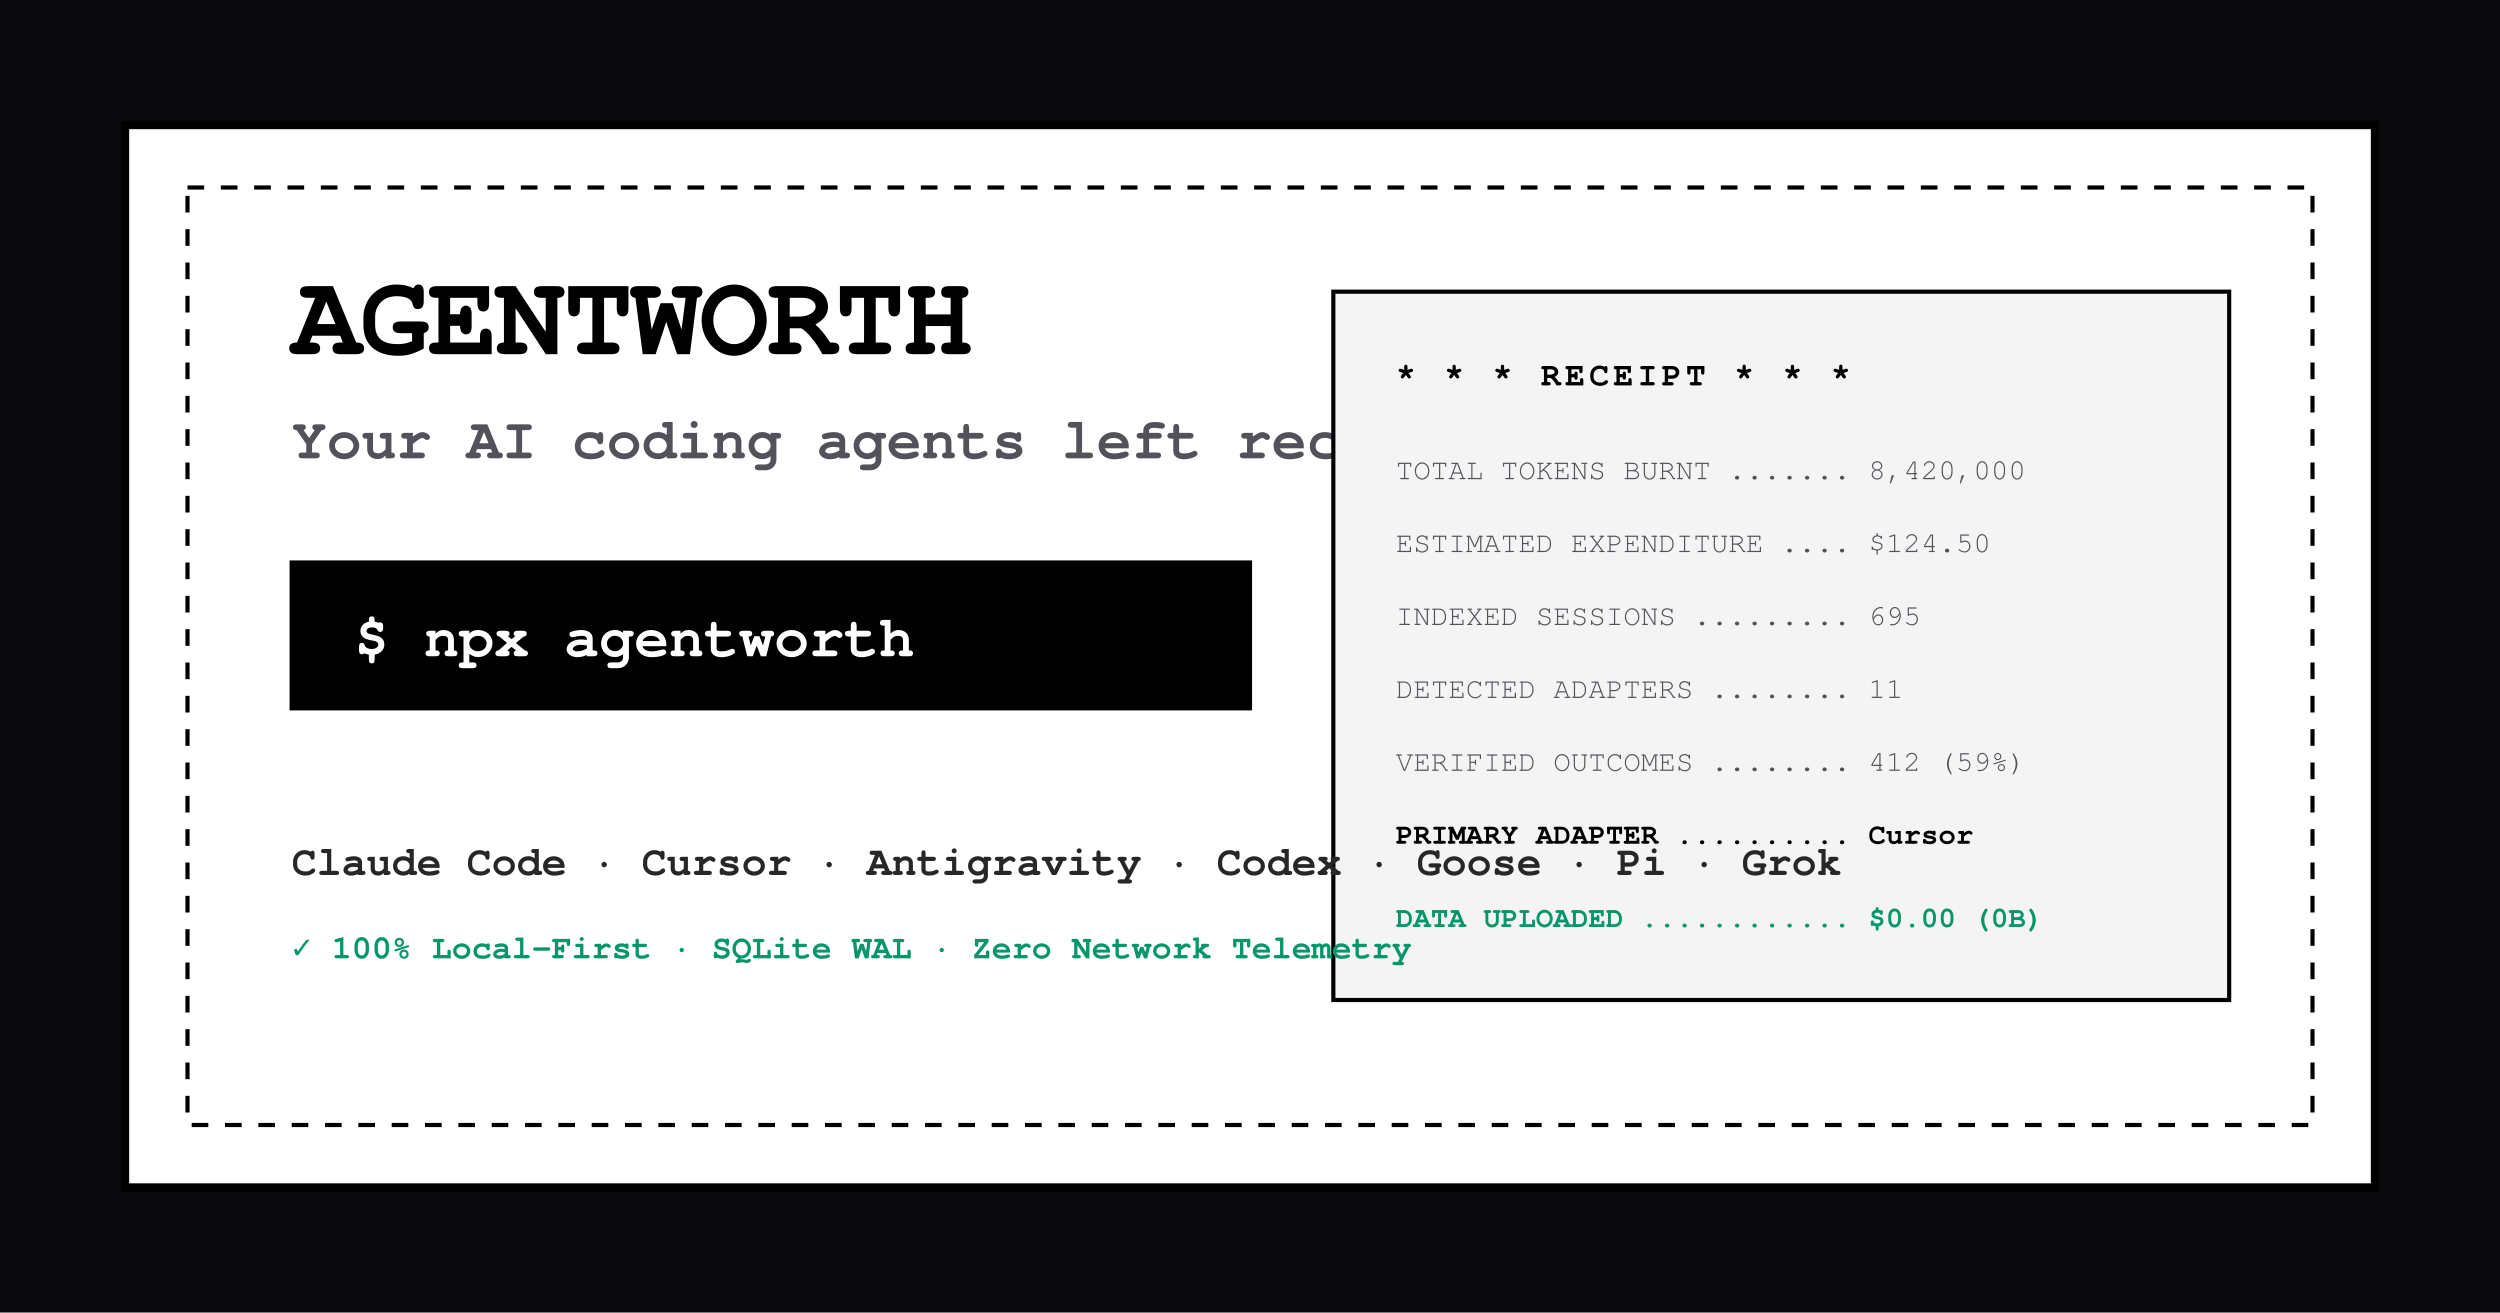
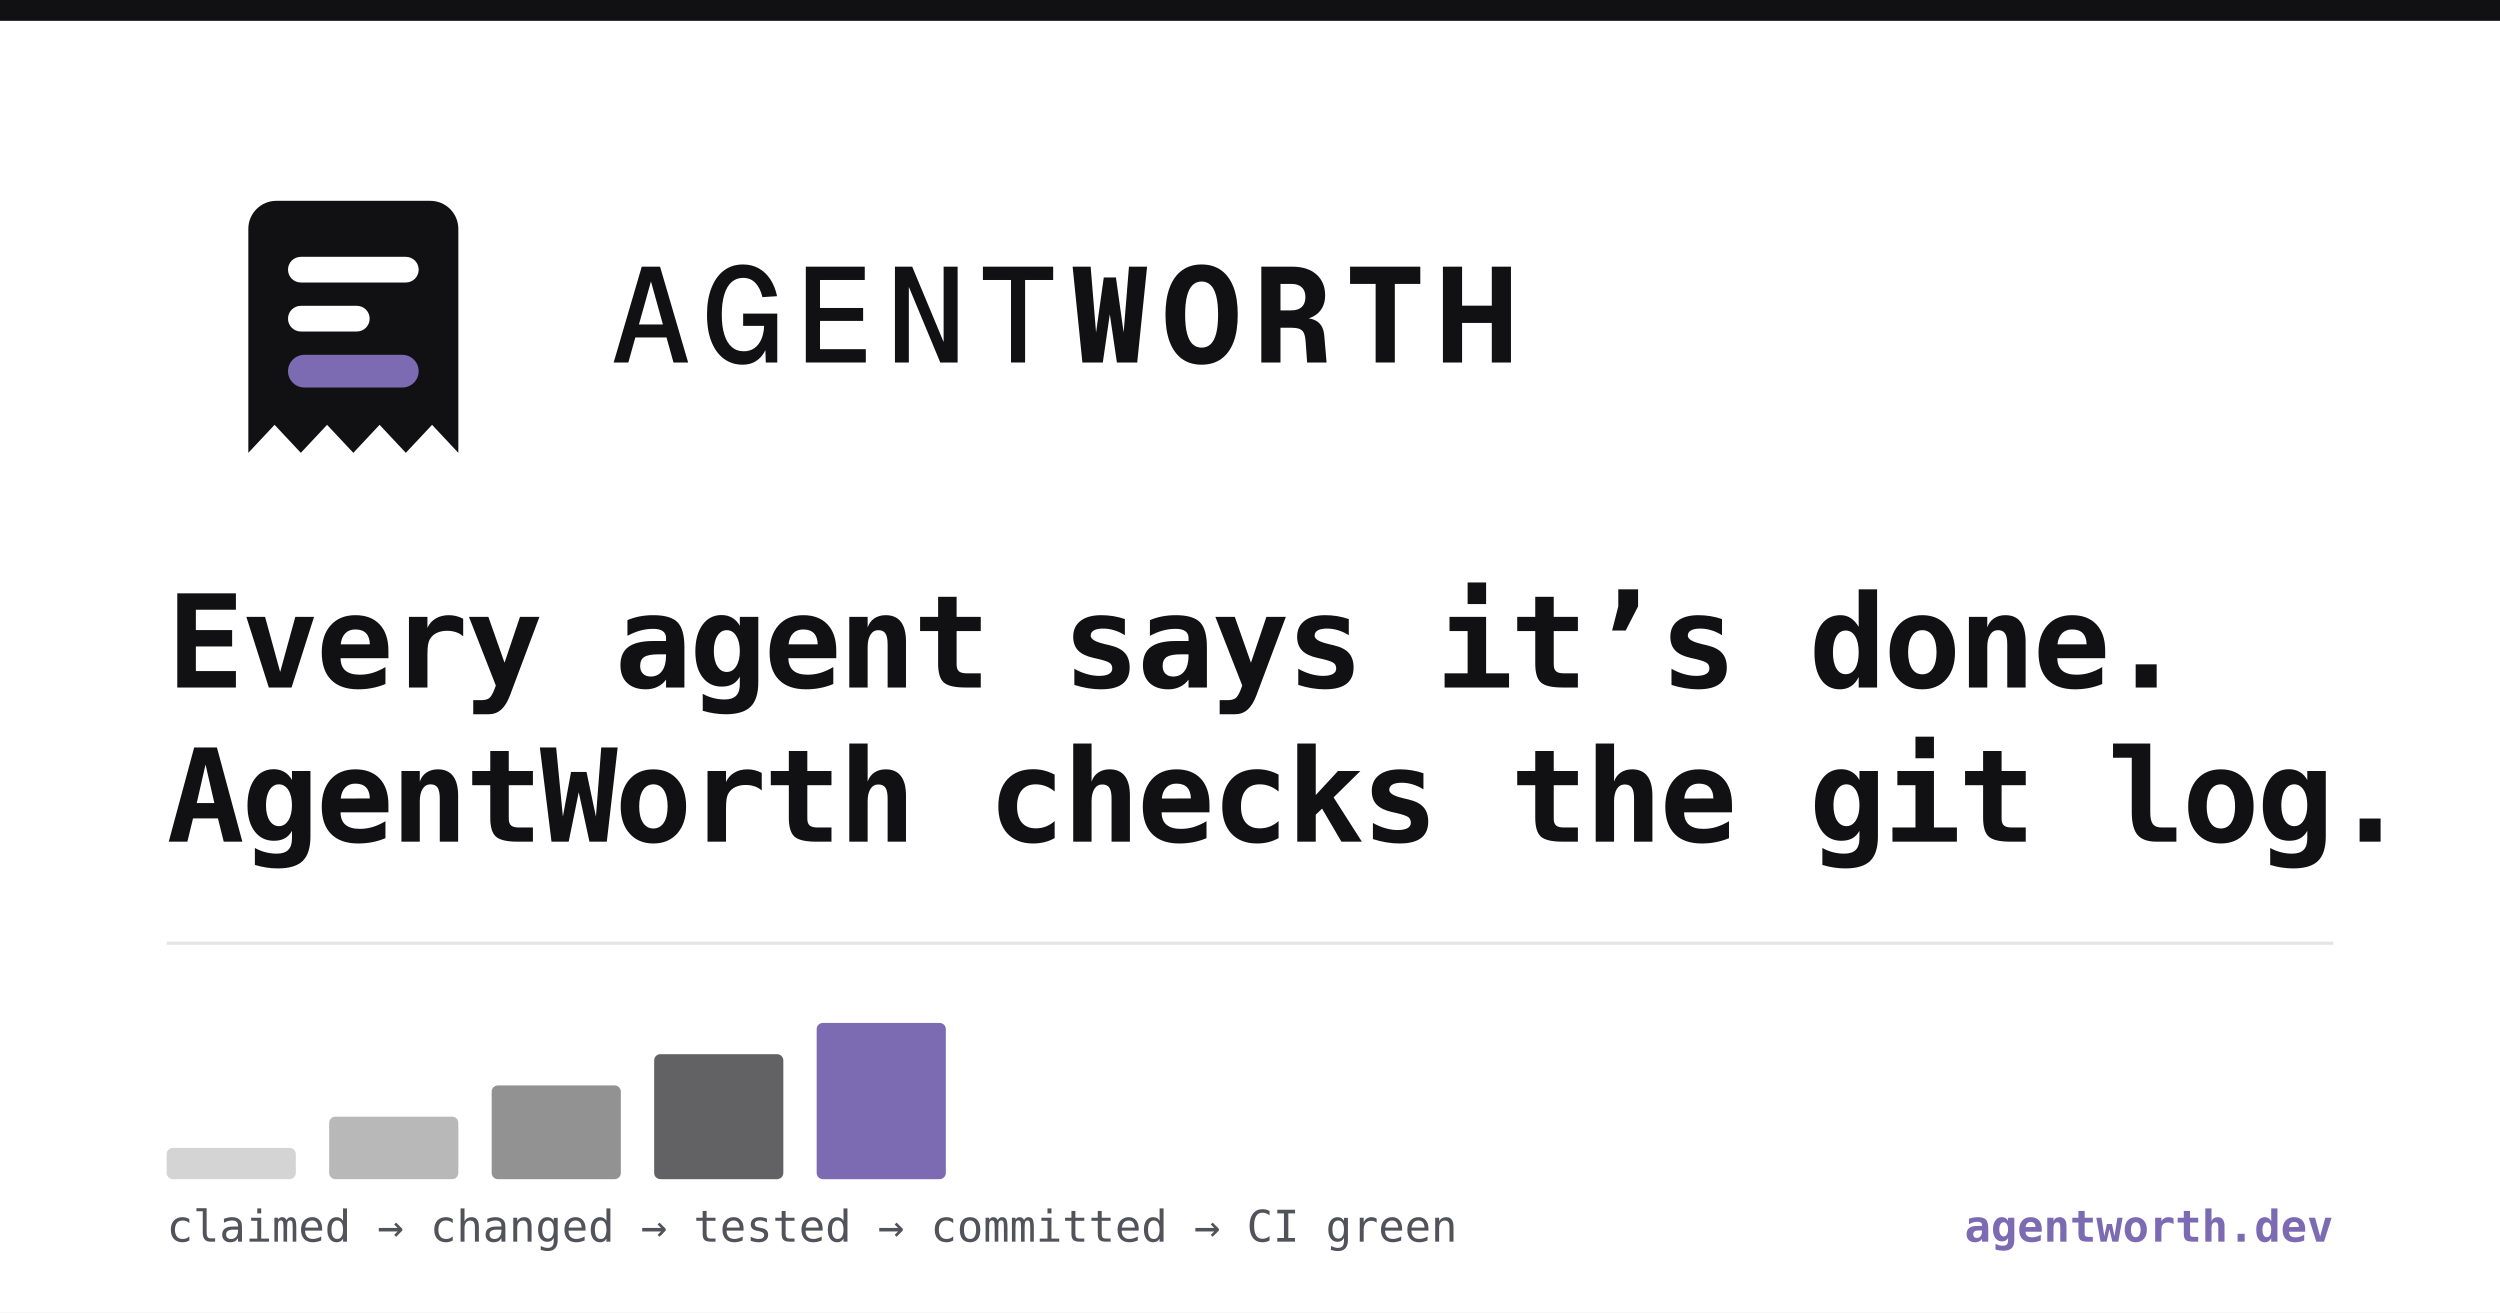
- <svg xmlns="http://www.w3.org/2000/svg" viewBox="0 0 1200 630" width="1200" height="630">
-   <rect width="1200" height="630" fill="#09090b" />
-   <rect x="60" y="60" width="1080" height="510" fill="#ffffff" stroke="#000000" stroke-width="4" rx="0" />
-   <rect x="90" y="90" width="1020" height="450" fill="#ffffff" stroke="#000000" stroke-width="2" stroke-dasharray="8 8" />
-   <text x="140" y="170" font-family="monospace, 'JetBrains Mono', Courier" font-size="56" font-weight="900" fill="#000000" letter-spacing="-1">AGENTWORTH</text>
-   <text x="140" y="220" font-family="monospace, 'JetBrains Mono', Courier" font-size="28" font-weight="600" fill="#52525b">Your AI coding agents left receipts.</text>
-   <rect x="140" y="270" width="460" height="70" fill="#000000" stroke="#000000" stroke-width="2" />
-   <text x="170" y="315" font-family="monospace, 'JetBrains Mono', Courier" font-size="28" font-weight="700" fill="#ffffff">$ npx agentworth</text>
-   <rect x="640" y="140" width="430" height="340" fill="#f4f4f5" stroke="#000000" stroke-width="2" />
-   <text x="670" y="185" font-family="monospace, 'JetBrains Mono', Courier" font-size="16" font-weight="800" fill="#000000" letter-spacing="2">* * * RECEIPT * * *</text>
-   <text x="670" y="230" font-family="monospace, 'JetBrains Mono', Courier" font-size="14" fill="#52525b">TOTAL TOKENS BURNT ....... 8,420,000</text>
-   <text x="670" y="265" font-family="monospace, 'JetBrains Mono', Courier" font-size="14" fill="#52525b">ESTIMATED EXPENDITURE .... $124.50</text>
-   <text x="670" y="300" font-family="monospace, 'JetBrains Mono', Courier" font-size="14" fill="#52525b">INDEXED SESSIONS ......... 695</text>
-   <text x="670" y="335" font-family="monospace, 'JetBrains Mono', Courier" font-size="14" fill="#52525b">DETECTED ADAPTERS ........ 11</text>
-   <text x="670" y="370" font-family="monospace, 'JetBrains Mono', Courier" font-size="14" fill="#52525b">VERIFIED OUTCOMES ........ 412 (59%)</text>
-   <text x="670" y="405" font-family="monospace, 'JetBrains Mono', Courier" font-size="14" font-weight="700" fill="#000000">PRIMARY ADAPTER .......... Cursor</text>
-   <text x="670" y="445" font-family="monospace, 'JetBrains Mono', Courier" font-size="14" font-weight="800" fill="#059669">DATA UPLOADED ............ $0.00 (0B)</text>
-   <text x="140" y="420" font-family="monospace, 'JetBrains Mono', Courier" font-size="20" font-weight="600" fill="#27272a">Claude Code · Cursor · Antigravity · Codex · Goose · Pi · Grok</text>
-   <text x="140" y="460" font-family="monospace, 'JetBrains Mono', Courier" font-size="16" font-weight="700" fill="#059669">✓ 100% Local-First · SQLite WAL · Zero Network Telemetry</text>
+ <svg xmlns="http://www.w3.org/2000/svg" viewBox="0 0 1200 630" width="1200" height="630" role="img" aria-labelledby="t d">
+   <rect width="1200" height="630" fill="#ffffff" />
+   <rect x="0" y="0" width="1200" height="10" fill="#111113" />
+   <g transform="translate(80 74) scale(5.6)">
+     <path fill="#111113" fill-rule="evenodd" d="M7 6.4A2.4 2.4 0 0 1 9.4 4H22.6A2.4 2.4 0 0 1 25 6.4V25.6L22.75 23.2 20.5 25.6 18.25 23.2 16 25.6 13.75 23.2 11.5 25.6 9.25 23.2 7 25.6ZM11.5 8.8H20.5A1.1 1.1 0 0 1 20.5 11H11.5A1.1 1.1 0 0 1 11.5 8.8ZM11.5 13H16.3A1.1 1.1 0 0 1 16.3 15.2H11.5A1.1 1.1 0 0 1 11.5 13Z" />
+     <path fill="#7c6bb3" d="M11.8 17.2H20.2A1.4 1.4 0 0 1 20.2 20H11.8A1.4 1.4 0 0 1 11.8 17.2Z" />
+   </g>
+   <g fill="#111113" transform="translate(293 128) scale(0.46)">
+     <path d="M3.4 100.0 32.7 0.0H51.8L81.1 100.0H65.8L42.3 15.4L18.7 100.0ZM19.7 73.9 24.2 60.3H60.3L64.8 73.9Z" />
+     <path d="M137.9 102.3Q127.0 102.3 118.7 96.3Q110.4 90.4 105.6 78.8Q100.8 67.2 100.8 50.1Q100.8 33.9 105.4 22.3Q109.9 10.6 118.2 4.2Q126.6 -2.3 138.3 -2.3Q147.7 -2.3 154.9 1.8Q162.1 5.9 167.0 13.4Q171.8 20.8 173.9 30.8L158.6 31.8Q156.5 22.7 151.5 17.2Q146.5 11.7 138.5 11.7Q131.4 11.7 126.4 16.1Q121.4 20.6 118.8 29.2Q116.2 37.7 116.2 50.1Q116.2 62.4 118.9 70.9Q121.5 79.4 126.7 83.9Q131.8 88.3 139.2 88.3Q145.6 88.3 150.3 85.0Q154.9 81.7 157.5 75.7Q160.1 69.7 160.4 61.8H138.5V49.0H174.1V100.0H162.1L161.4 77.0L165.2 76.9Q163.7 84.1 160.2 89.9Q156.8 95.6 151.3 98.9Q145.8 102.3 137.9 102.3Z" />
+     <path d="M203.9 100.0V0.0H265.4V13.9H218.7V43.1H263.7V56.6H218.7V86.1H266.5V100.0Z" />
+     <path d="M296.9 100.0V0.0H314.9L350.3 84.9L347.7 85.5V0.0H362.3V100.0H344.2L308.9 15.1L311.4 14.4V100.0Z" />
+     <path d="M418.0 100.0V13.9H388.7V0.0H462.0V13.9H432.7V100.0Z" />
+     <path d="M492.5 100.0 482.3 0.0H501.1L507.5 77.7H505.5L514.8 11.3H527.5L536.8 77.7H534.8L541.1 0.0H560.0L549.7 100.0H528.5L519.4 38.0H522.8L513.8 100.0Z" />
+     <path d="M616.9 102.3Q604.8 102.3 596.4 96.2Q588.0 90.1 583.6 78.5Q579.2 66.9 579.2 50.1Q579.2 33.4 583.6 21.7Q588.0 10.0 596.4 3.9Q604.8 -2.3 616.9 -2.3Q629.0 -2.3 637.5 3.9Q645.9 10.0 650.3 21.7Q654.6 33.4 654.6 50.1Q654.6 66.9 650.3 78.5Q645.9 90.1 637.5 96.2Q629.0 102.3 616.9 102.3ZM616.9 84.5Q622.5 84.5 626.3 80.9Q630.1 77.3 632.1 69.7Q634.1 62.1 634.1 50.1Q634.1 38.2 632.1 30.5Q630.1 22.8 626.3 19.2Q622.5 15.5 616.9 15.5Q611.4 15.5 607.5 19.2Q603.7 22.8 601.7 30.5Q599.7 38.2 599.7 50.1Q599.7 62.1 601.7 69.7Q603.7 77.3 607.5 80.9Q611.4 84.5 616.9 84.5Z" />
+     <path d="M679.2 100.0V0.0H711.4Q727.6 0.0 736.7 8.1Q745.8 16.2 745.8 30.0Q745.8 37.5 742.7 43.0Q739.6 48.5 734.2 51.5Q728.9 54.6 722.5 55.2L722.0 53.4Q733.1 53.5 738.6 58.0Q744.1 62.4 744.9 72.1L747.3 100.0H727.0L725.4 77.5Q724.9 71.8 723.4 68.9Q721.8 65.9 718.6 64.8Q715.4 63.7 710.0 63.7H699.2V100.0ZM699.2 45.6H710.7Q717.7 45.6 721.5 42.0Q725.2 38.3 725.2 31.8Q725.2 25.2 721.5 21.6Q717.7 18.0 710.7 18.0H699.2Z" />
+     <path d="M798.5 100.0V18.0H771.8V0.0H845.1V18.0H818.5V100.0Z" />
+     <path d="M868.7 100.0V0.0H888.7V47.5L881.3 40.7H927.2L919.7 47.5V0.0H939.7V100.0H919.7V52.0L927.2 58.7H881.3L888.7 52.0V100.0Z" />
+   </g>
+   <text x="80" y="330" font-family="Geist Mono, ui-monospace, SF Mono, Menlo, monospace" font-size="62" font-weight="700" letter-spacing="-1.5" fill="#111113">Every agent says it’s done.</text>
+   <text x="80" y="404" font-family="Geist Mono, ui-monospace, SF Mono, Menlo, monospace" font-size="62" font-weight="700" letter-spacing="-1.5" fill="#111113">AgentWorth checks the git log.</text>
+   <rect x="80" y="452" width="1040" height="1.5" fill="#e4e4e7" />
+   <rect x="80" y="551" width="62" height="15" rx="3" fill="#111113" opacity="0.18" />
+   <rect x="158" y="536" width="62" height="30" rx="3" fill="#111113" opacity="0.3" />
+   <rect x="236" y="521" width="62" height="45" rx="3" fill="#111113" opacity="0.46" />
+   <rect x="314" y="506" width="62" height="60" rx="3" fill="#111113" opacity="0.66" />
+   <rect x="392" y="491" width="62" height="75" rx="3" fill="#7c6bb3" opacity="1" />
+   <text x="80" y="596" font-family="Geist Mono, ui-monospace, SF Mono, Menlo, monospace" font-size="21" fill="#52525b">claimed → changed → tested → committed → CI green</text>
+   <text x="1120" y="596" font-family="Geist Mono, ui-monospace, SF Mono, Menlo, monospace" font-size="21" text-anchor="end" fill="#7c6bb3" font-weight="700">agentworth.dev</text>
</svg>
